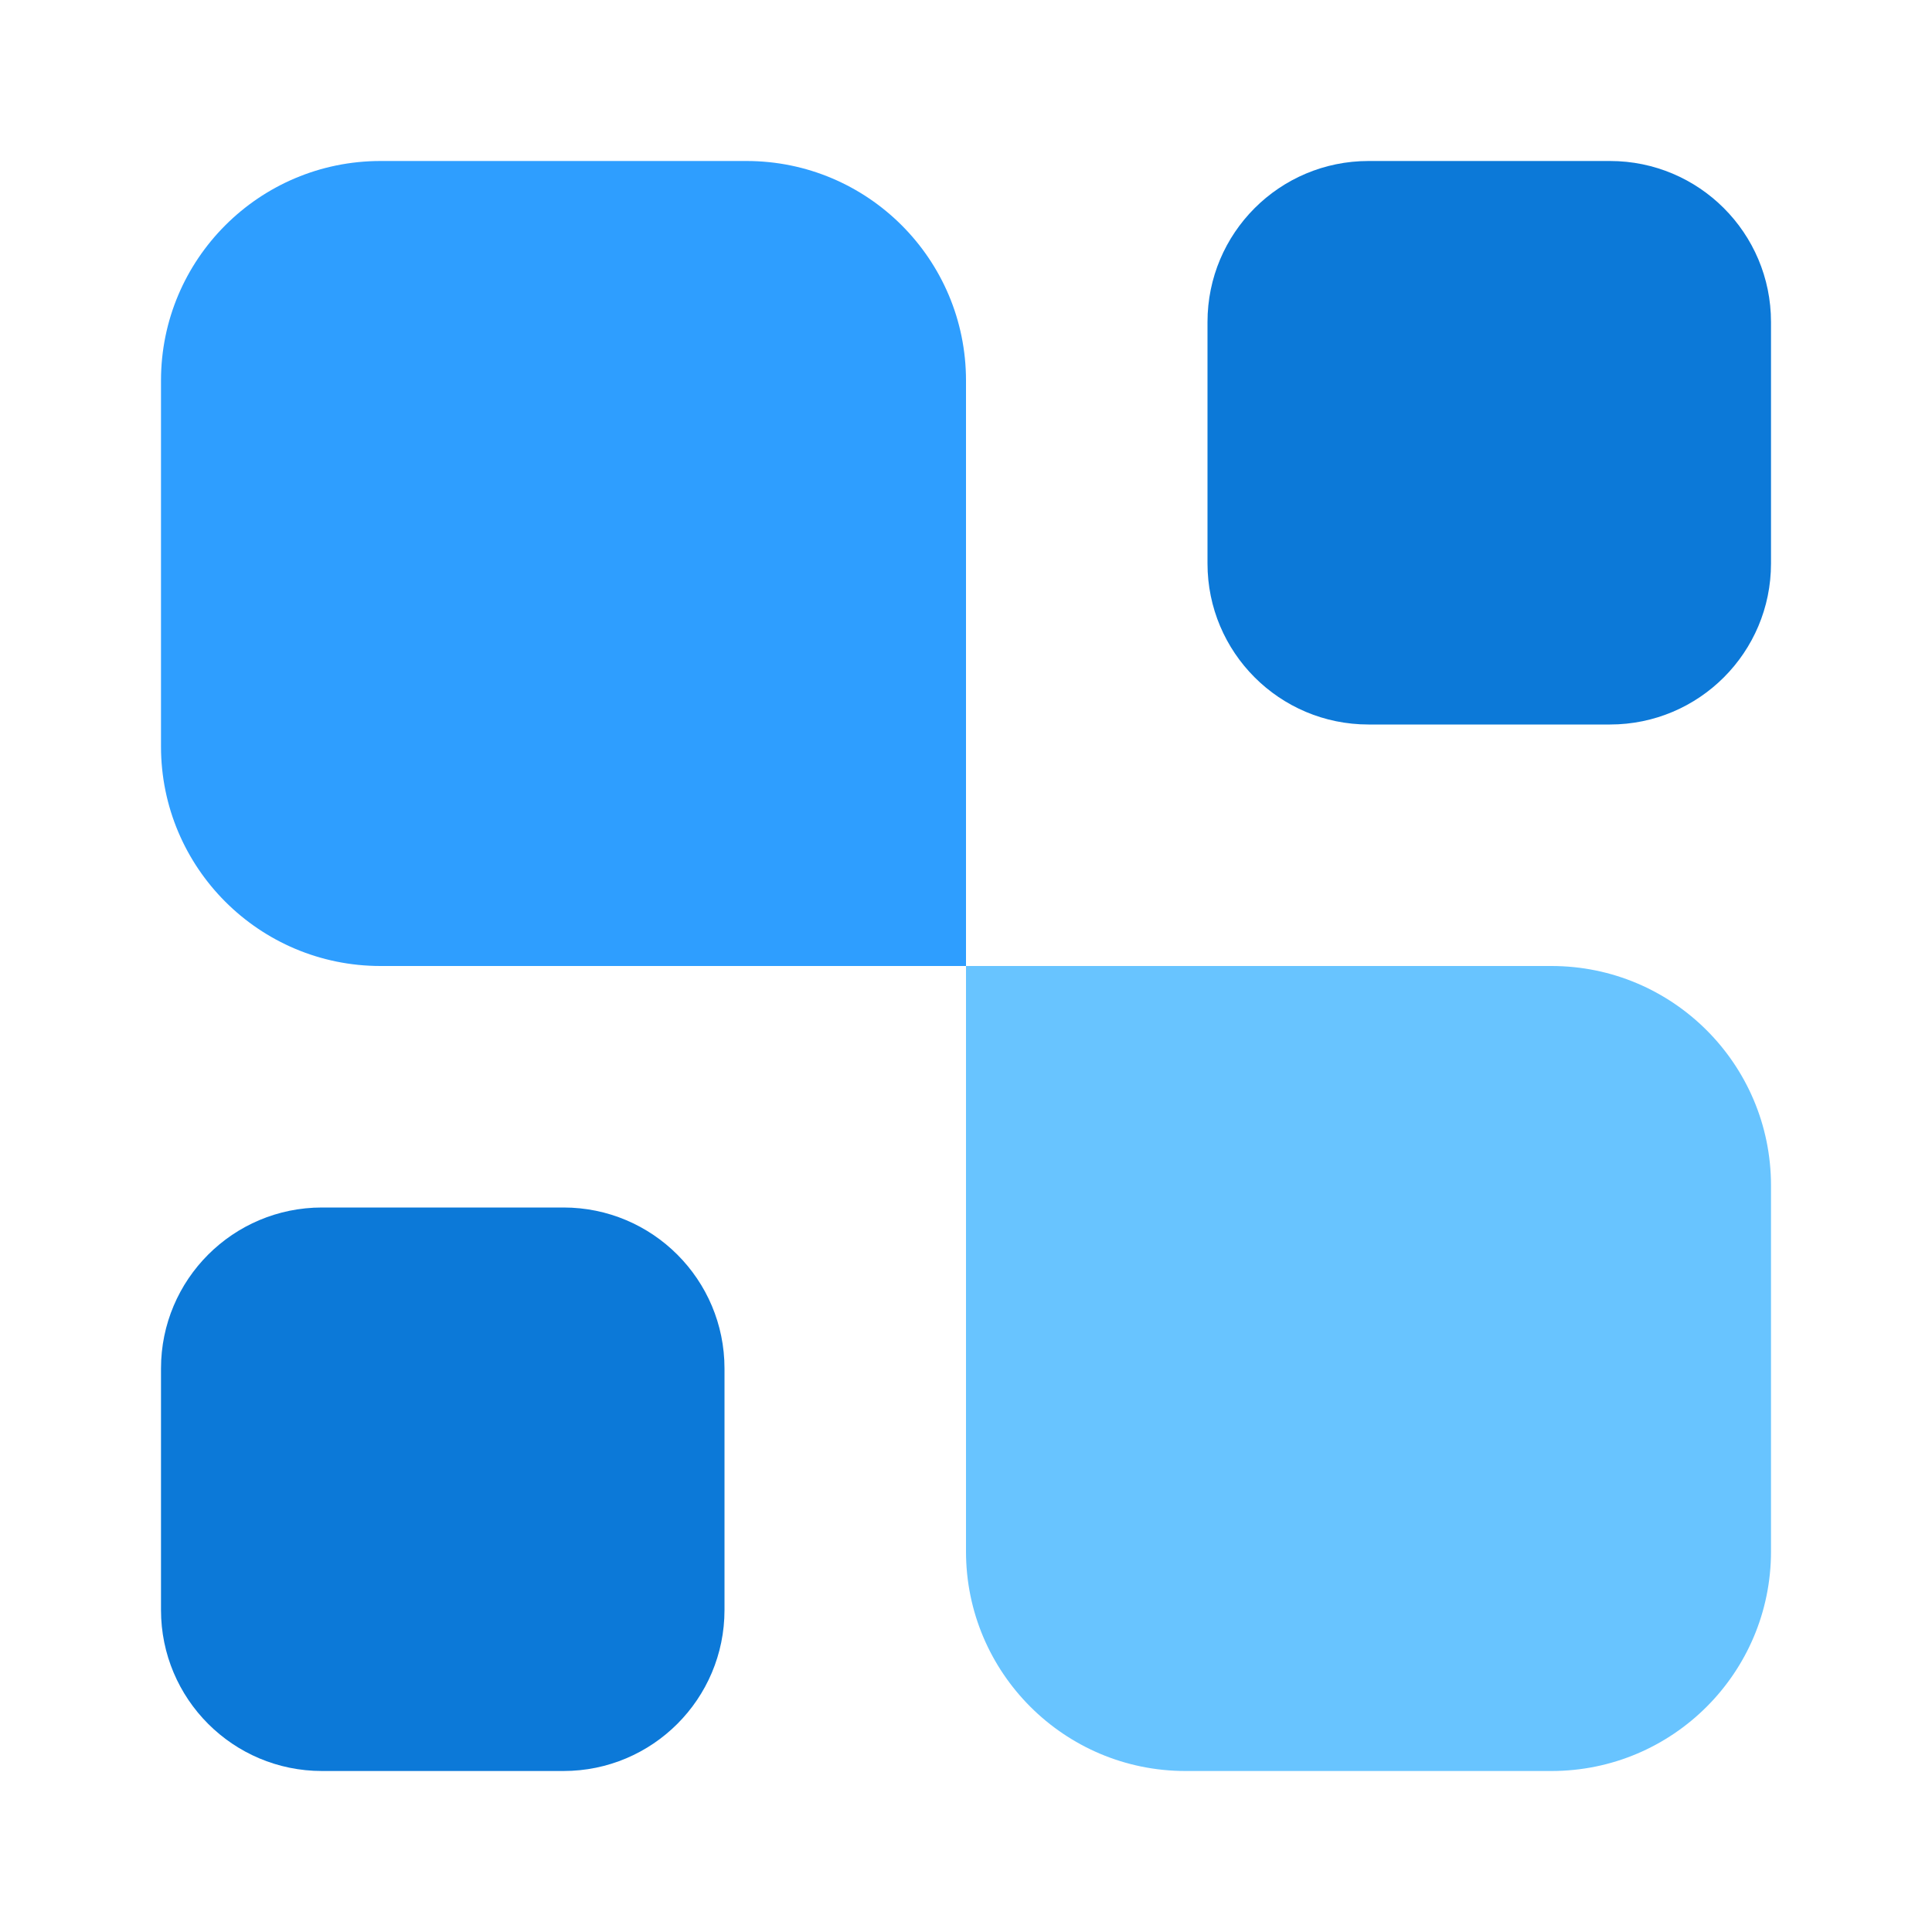
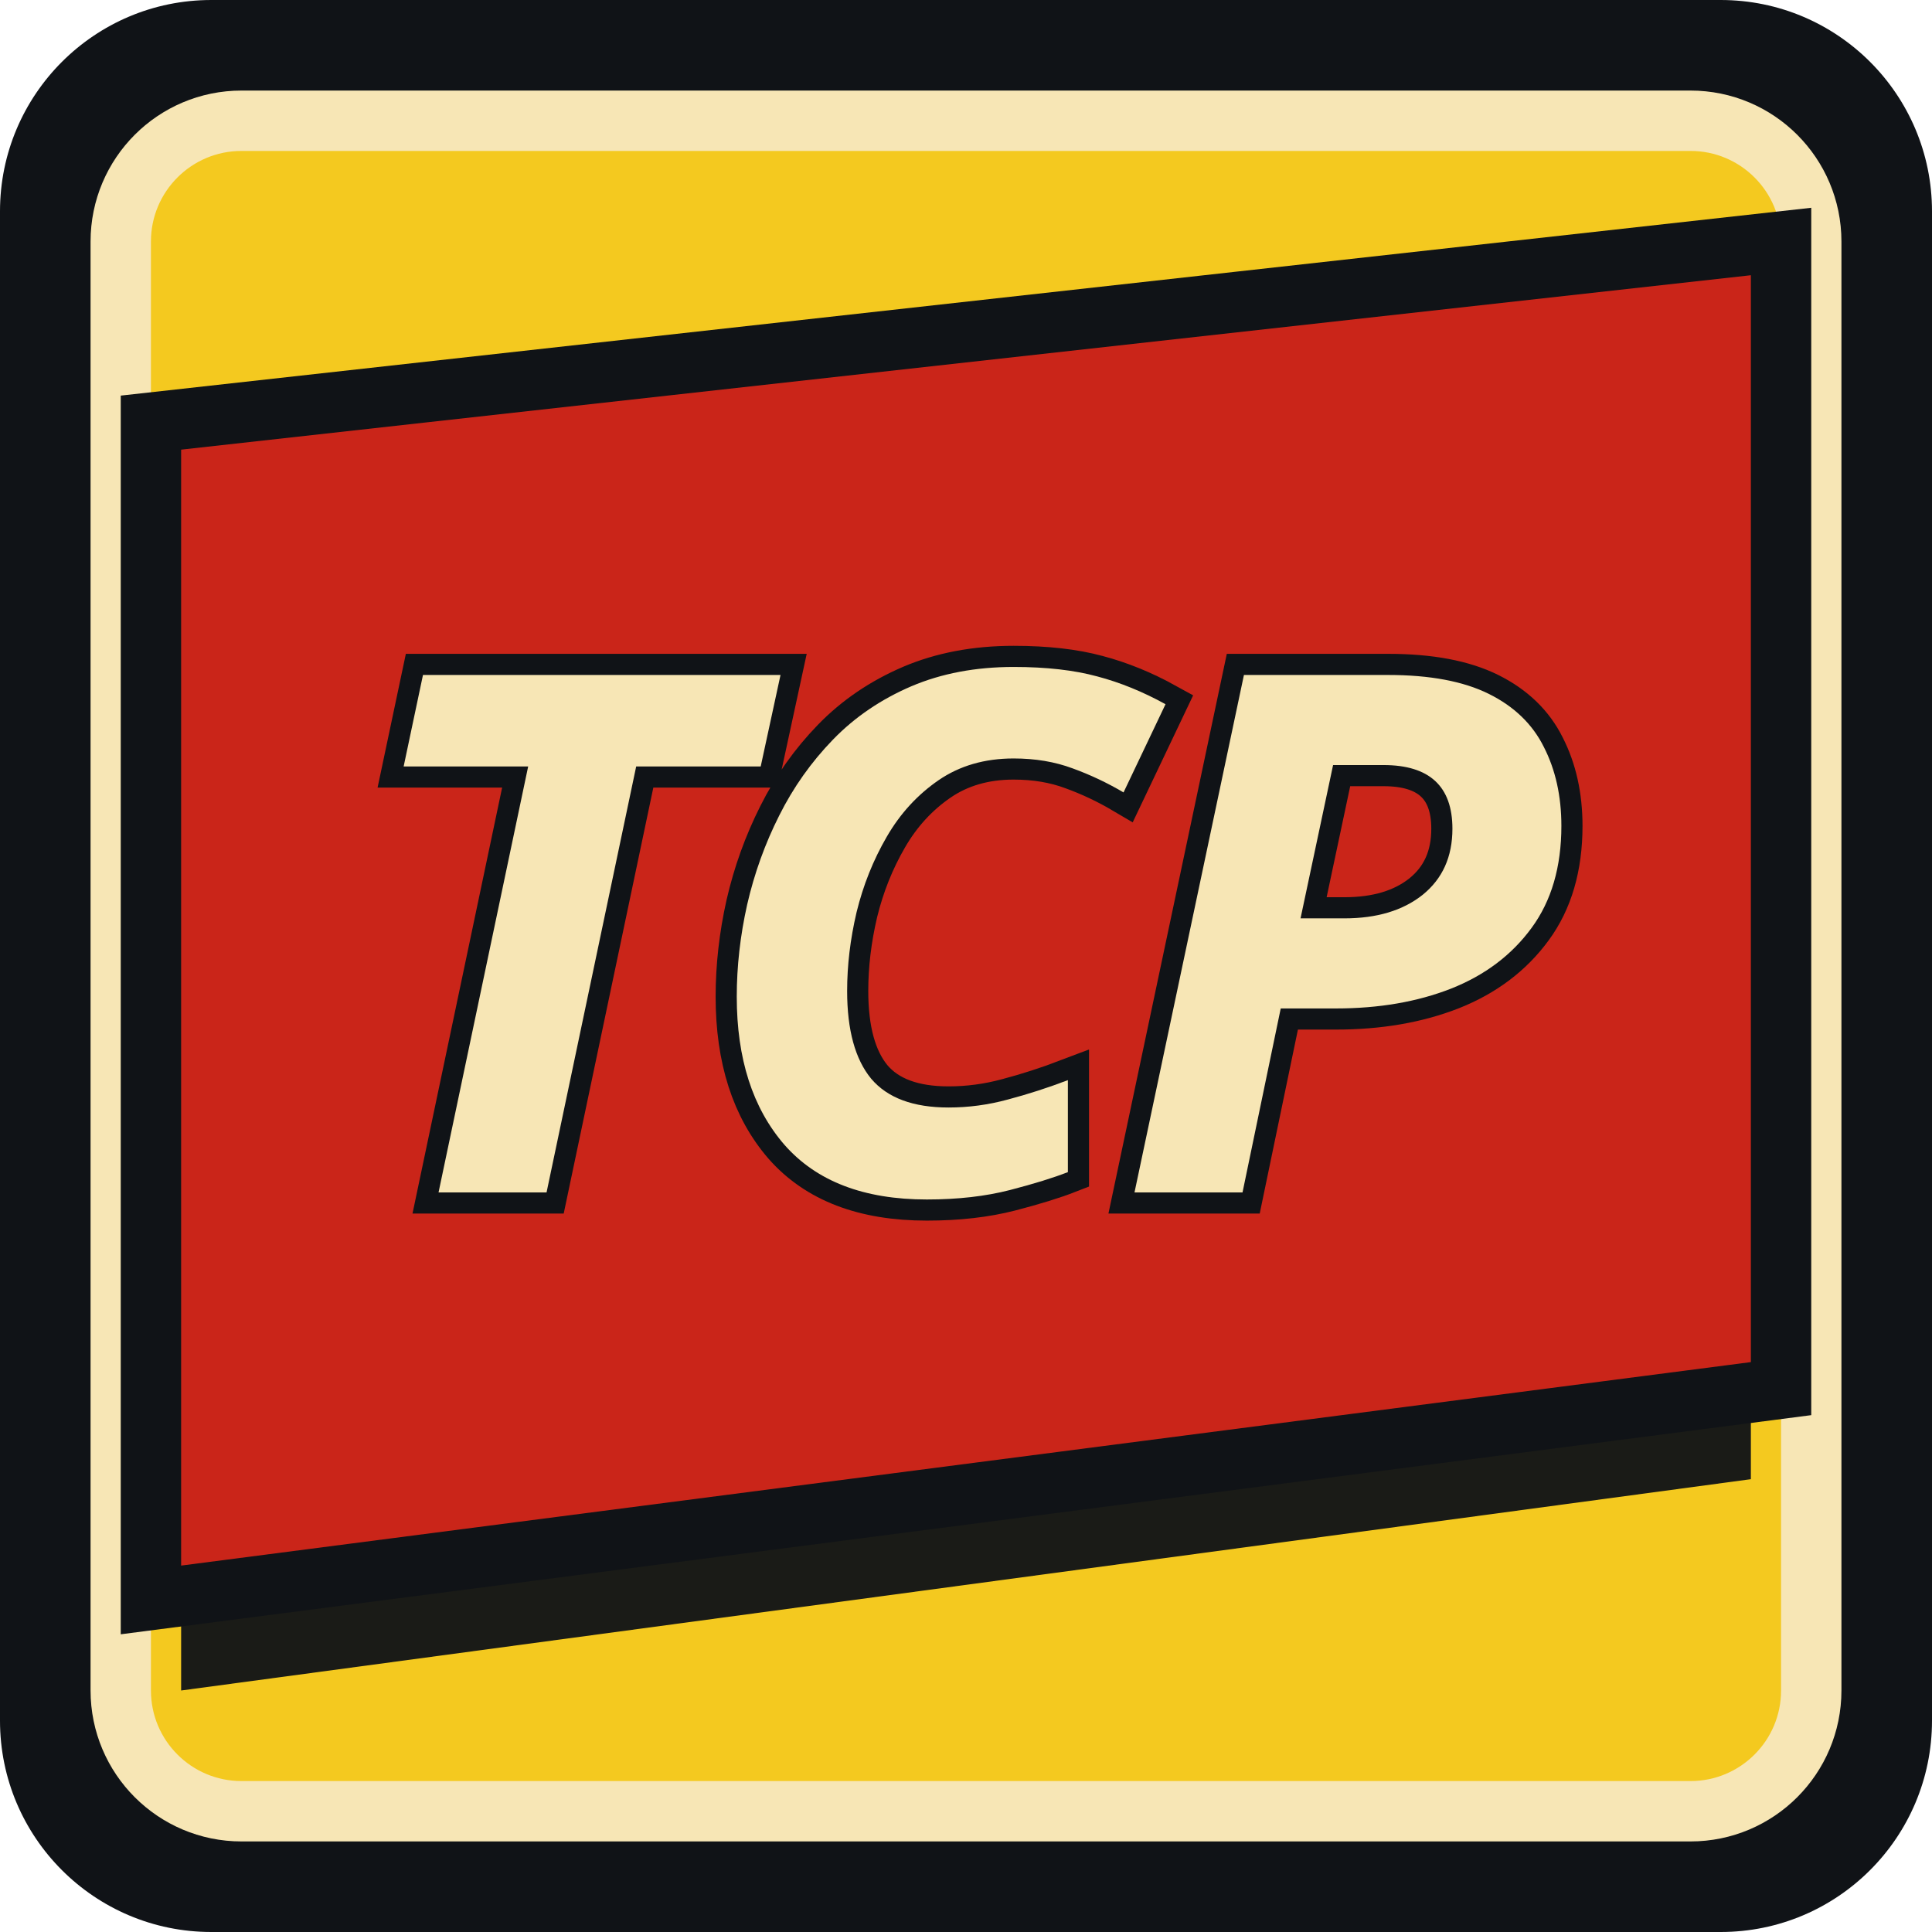
- <svg xmlns="http://www.w3.org/2000/svg" width="24" height="24" viewBox="0 0 24 24" fill="none">
-   <path d="M22 19.273C22 20.779 20.779 22 19.273 22H14.727C13.221 22 12 20.779 12 19.273V12H19.273C20.779 12 22 13.221 22 14.727V19.273Z" fill="#68C4FF" />
-   <path d="M20 2C21.105 2 22 2.895 22 4V7C22 8.105 21.105 9 20 9H17C15.895 9 15 8.105 15 7V4C15 2.895 15.895 2 17 2H20Z" fill="#0C79D8" />
-   <path d="M7 15C8.105 15 9 15.895 9 17V20C9 21.105 8.105 22 7 22H4C2.895 22 2 21.105 2 20V17C2 15.895 2.895 15 4 15H7Z" fill="#0C79D8" />
-   <path d="M12 12H4.727C3.221 12 2 10.779 2 9.273V4.727C2 3.221 3.221 2 4.727 2H9.273C10.779 2 12 3.221 12 4.727V12Z" fill="#2E9EFF" />
+ <svg xmlns="http://www.w3.org/2000/svg" viewBox="0 0 64 64" role="img" aria-label="TCP">
+   <rect width="64" height="64" rx="7" fill="#101317" />
+   <rect x="4" y="4" width="56" height="56" rx="4" fill="#f4c91f" stroke="#f7e6b5" stroke-width="2" />
+   <path d="M6 17 58 10v39L6 56Z" fill="#101317" opacity=".95" />
+   <path d="M5 14 59 8v38L5 53Z" fill="#ca2519" stroke="#101317" stroke-width="2" />
+   <text x="31.5" y="39.5" fill="#f7e6b5" stroke="#101317" stroke-width="1.4" paint-order="stroke fill" text-anchor="middle" font-family="Impact, Arial Black, sans-serif" font-size="24" font-style="italic" font-weight="900" letter-spacing="-.7">TCP</text>
</svg>
